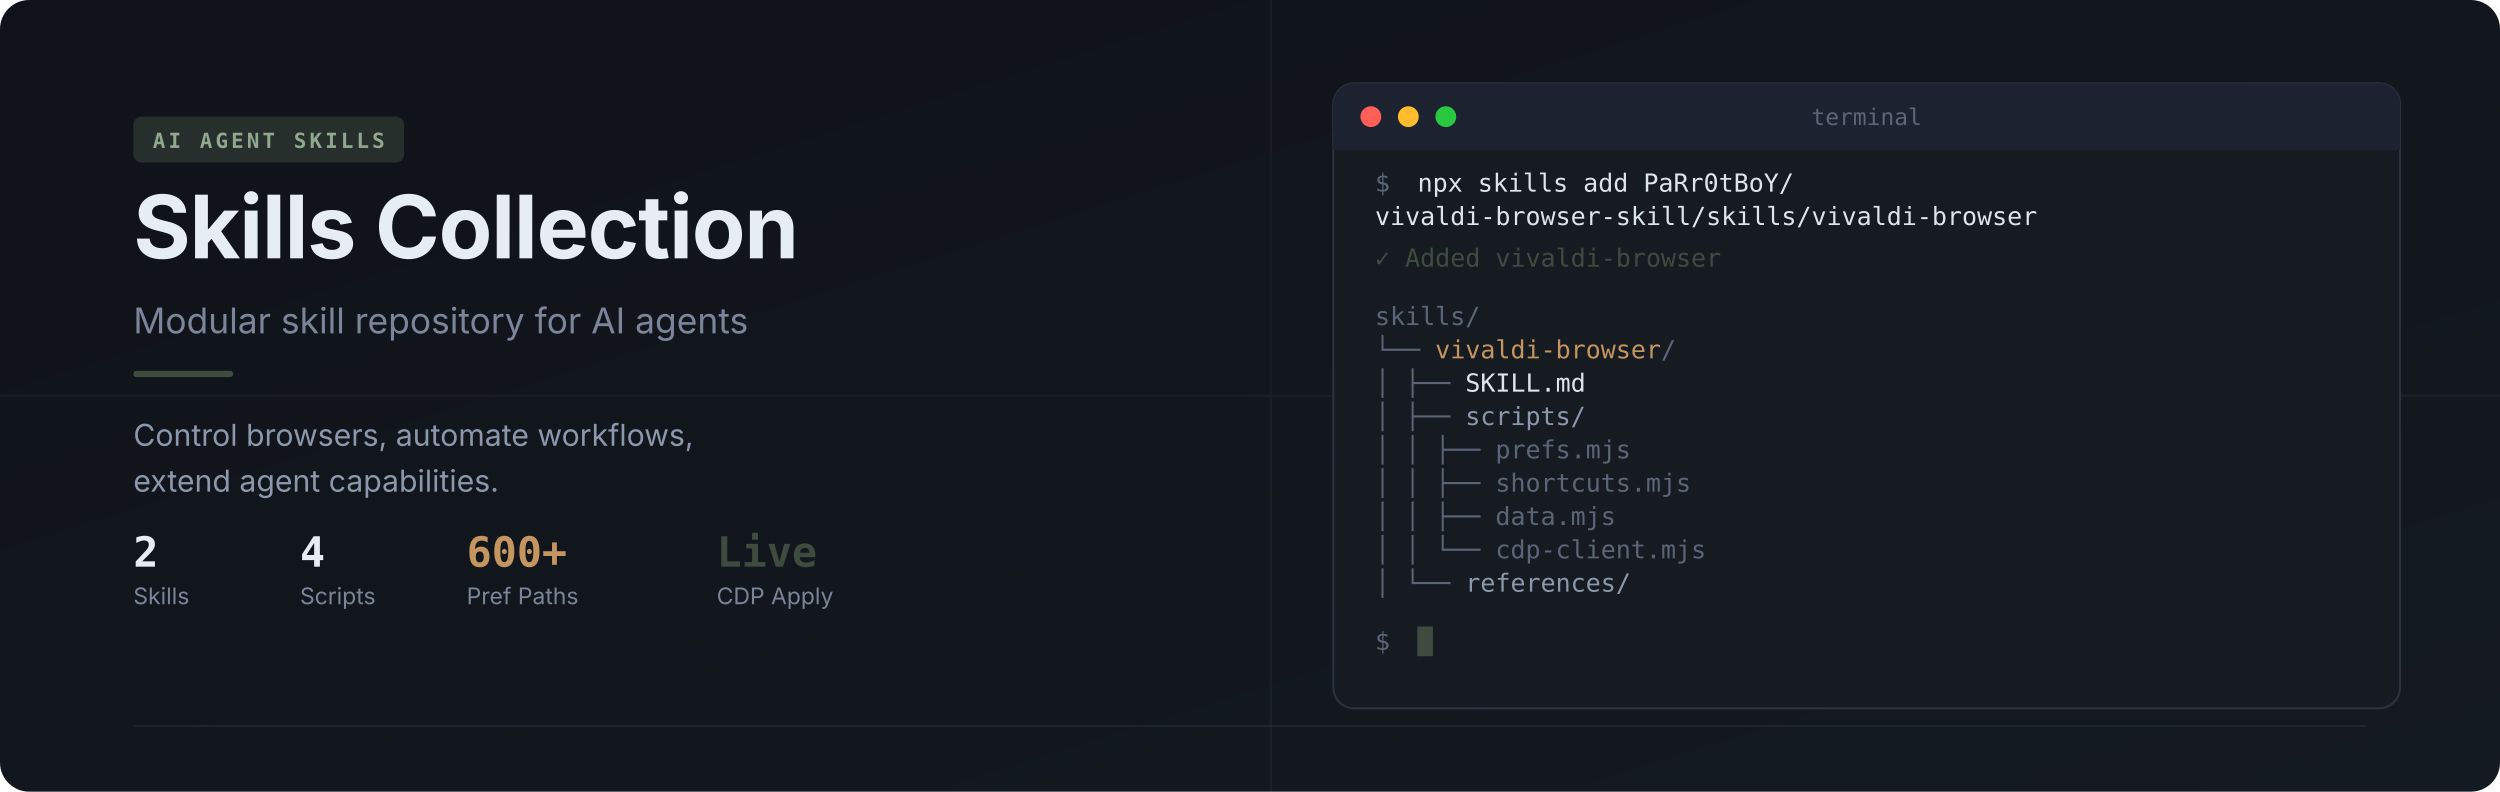
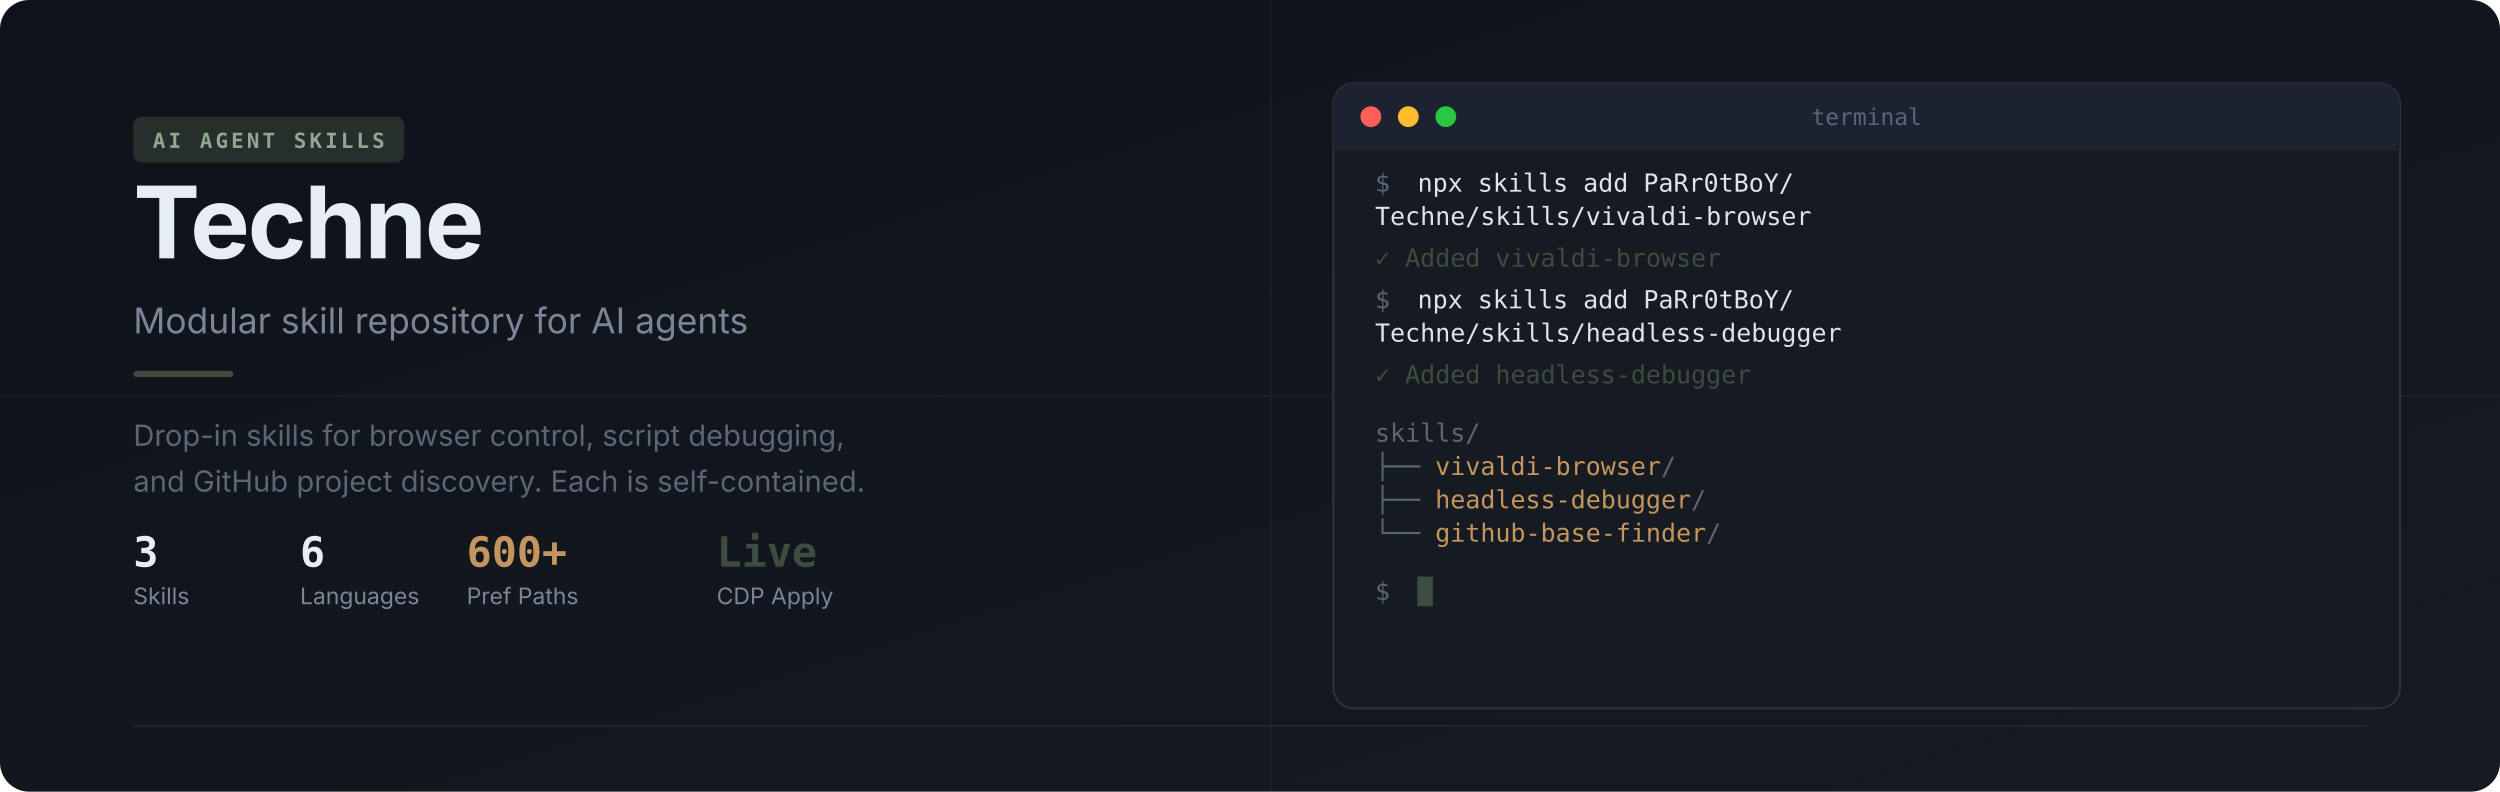
<svg xmlns="http://www.w3.org/2000/svg" width="1200" height="380" viewBox="0 0 1200 380" role="img" aria-labelledby="hero-title hero-desc">
  <defs>
    <linearGradient id="bg-grad" x1="0" y1="0" x2="1" y2="1">
      <stop offset="0%" stop-color="#0f1218" />
-       <stop offset="100%" stop-color="#141a22" />
+       <stop offset="100%" stop-color="#151a23" />
    </linearGradient>
    <clipPath id="term-clip">
      <rect x="640" y="40" width="512" height="300" rx="10" />
    </clipPath>
  </defs>
  <rect width="1200" height="380" rx="14" fill="url(#bg-grad)" />
  <g opacity="0.04" stroke="#dce4ec" stroke-width="1">
    <line x1="610" y1="0" x2="610" y2="380" />
    <line x1="0" y1="190" x2="1200" y2="190" />
  </g>
  <g transform="translate(64, 56)">
    <rect width="130" height="22" rx="4" fill="#3e4b3f" opacity="0.5" />
    <text x="65" y="15" text-anchor="middle" font-family="ui-monospace, SFMono-Regular, Menlo, monospace" font-size="10" font-weight="600" letter-spacing="1.5" fill="#8fa88f">AI AGENT SKILLS</text>
-     <text y="68" font-family="-apple-system, BlinkMacSystemFont, Segoe UI, sans-serif" font-size="42" font-weight="700" fill="#e6edf3" letter-spacing="-0.5">
-       Skills Collection
+     <text y="68" font-family="-apple-system, BlinkMacSystemFont, Segoe UI, sans-serif" font-size="48" font-weight="700" fill="#e6edf3" letter-spacing="-1">
+       Techne
    </text>
    <text y="104" font-family="-apple-system, BlinkMacSystemFont, Segoe UI, sans-serif" font-size="17" fill="#7a8599">
      Modular skill repository for AI agents
    </text>
    <rect y="122" width="48" height="3" rx="1.5" fill="#3e4b3f" />
-     <text y="158" font-family="-apple-system, BlinkMacSystemFont, Segoe UI, sans-serif" font-size="14.5" fill="#8b98ac">
-       Control browsers, automate workflows,
+     <text y="158" font-family="-apple-system, BlinkMacSystemFont, Segoe UI, sans-serif" font-size="14" fill="#5a6577">
+       Drop-in skills for browser control, script debugging,
    </text>
-     <text y="180" font-family="-apple-system, BlinkMacSystemFont, Segoe UI, sans-serif" font-size="14.5" fill="#8b98ac">
-       extend agent capabilities.
+     <text y="180" font-family="-apple-system, BlinkMacSystemFont, Segoe UI, sans-serif" font-size="14" fill="#5a6577">
+       and GitHub project discovery. Each is self-contained.
    </text>
    <g transform="translate(0, 216)">
      <g>
-         <text font-family="ui-monospace, SFMono-Regular, Menlo, monospace" font-size="20" font-weight="700" fill="#e6edf3">2</text>
+         <text font-family="ui-monospace, SFMono-Regular, Menlo, monospace" font-size="20" font-weight="700" fill="#e6edf3">3</text>
        <text x="0" y="18" font-family="-apple-system, BlinkMacSystemFont, Segoe UI, sans-serif" font-size="11" fill="#7a8599">Skills</text>
      </g>
      <g transform="translate(80, 0)">
-         <text font-family="ui-monospace, SFMono-Regular, Menlo, monospace" font-size="20" font-weight="700" fill="#e6edf3">4</text>
-         <text x="0" y="18" font-family="-apple-system, BlinkMacSystemFont, Segoe UI, sans-serif" font-size="11" fill="#7a8599">Scripts</text>
+         <text font-family="ui-monospace, SFMono-Regular, Menlo, monospace" font-size="20" font-weight="700" fill="#e6edf3">6</text>
+         <text x="0" y="18" font-family="-apple-system, BlinkMacSystemFont, Segoe UI, sans-serif" font-size="11" fill="#7a8599">Languages</text>
      </g>
      <g transform="translate(160, 0)">
        <text font-family="ui-monospace, SFMono-Regular, Menlo, monospace" font-size="20" font-weight="700" fill="#c4955e">600+</text>
        <text x="0" y="18" font-family="-apple-system, BlinkMacSystemFont, Segoe UI, sans-serif" font-size="11" fill="#7a8599">Pref Paths</text>
      </g>
      <g transform="translate(280, 0)">
        <text font-family="ui-monospace, SFMono-Regular, Menlo, monospace" font-size="20" font-weight="700" fill="#3e4b3f">Live</text>
        <text x="0" y="18" font-family="-apple-system, BlinkMacSystemFont, Segoe UI, sans-serif" font-size="11" fill="#7a8599">CDP Apply</text>
      </g>
    </g>
  </g>
  <g transform="translate(640, 40)">
    <rect width="512" height="300" rx="10" fill="#161b22" stroke="#2a3140" stroke-width="1" />
    <rect width="512" height="32" rx="10" fill="#1c2230" />
    <rect y="10" width="512" height="22" fill="#1c2230" />
    <circle cx="18" cy="16" r="5" fill="#ff5f57" />
    <circle cx="36" cy="16" r="5" fill="#febc2e" />
    <circle cx="54" cy="16" r="5" fill="#28c840" />
    <text x="256" y="20" text-anchor="middle" font-family="ui-monospace, SFMono-Regular, Menlo, monospace" font-size="11" fill="#5a6577">terminal</text>
    <g transform="translate(20, 52)">
      <text font-family="ui-monospace, SFMono-Regular, Menlo, monospace" font-size="12" fill="#3e4b3f">
        <tspan fill="#5a6577">$</tspan>
        <tspan fill="#dce4ec" dx="6">npx skills add PaRr0tBoY/</tspan>
      </text>
      <text y="16" font-family="ui-monospace, SFMono-Regular, Menlo, monospace" font-size="12" fill="#dce4ec">
-         vivaldi-browser-skill/skills/vivaldi-browser
+         Techne/skills/vivaldi-browser
      </text>
      <text y="36" font-family="ui-monospace, SFMono-Regular, Menlo, monospace" font-size="12" fill="#3e4b3f">
        ✓ Added vivaldi-browser
      </text>
-       <text y="64" font-family="ui-monospace, SFMono-Regular, Menlo, monospace" font-size="12" fill="#5a6577">
+       <text y="56" font-family="ui-monospace, SFMono-Regular, Menlo, monospace" font-size="12" fill="#5a6577">
+         <tspan fill="#5a6577">$</tspan>
+         <tspan fill="#dce4ec" dx="6">npx skills add PaRr0tBoY/</tspan>
+       </text>
+       <text y="72" font-family="ui-monospace, SFMono-Regular, Menlo, monospace" font-size="12" fill="#dce4ec">
+         Techne/skills/headless-debugger
+       </text>
+       <text y="92" font-family="ui-monospace, SFMono-Regular, Menlo, monospace" font-size="12" fill="#3e4b3f">
+         ✓ Added headless-debugger
+       </text>
+       <text y="120" font-family="ui-monospace, SFMono-Regular, Menlo, monospace" font-size="12" fill="#5a6577">
        skills/
      </text>
-       <text y="80" font-family="ui-monospace, SFMono-Regular, Menlo, monospace" font-size="12" fill="#5a6577">
-         └── <tspan fill="#c4955e">vivaldi-browser</tspan>/
+       <text y="136" font-family="ui-monospace, SFMono-Regular, Menlo, monospace" font-size="12" fill="#5a6577">
+         ├── <tspan fill="#c4955e">vivaldi-browser</tspan>/
      </text>
-       <text y="96" font-family="ui-monospace, SFMono-Regular, Menlo, monospace" font-size="12" fill="#5a6577">
-         │   ├── <tspan fill="#dce4ec">SKILL.md</tspan>
+       <text y="152" font-family="ui-monospace, SFMono-Regular, Menlo, monospace" font-size="12" fill="#5a6577">
+         ├── <tspan fill="#c4955e">headless-debugger</tspan>/
      </text>
-       <text y="112" font-family="ui-monospace, SFMono-Regular, Menlo, monospace" font-size="12" fill="#5a6577">
-         │   ├── <tspan fill="#8b98ac">scripts/</tspan>
+       <text y="168" font-family="ui-monospace, SFMono-Regular, Menlo, monospace" font-size="12" fill="#5a6577">
+         └── <tspan fill="#c4955e">github-base-finder</tspan>/
      </text>
-       <text y="128" font-family="ui-monospace, SFMono-Regular, Menlo, monospace" font-size="12" fill="#5a6577">
-         │   │   ├── prefs.mjs
-       </text>
-       <text y="144" font-family="ui-monospace, SFMono-Regular, Menlo, monospace" font-size="12" fill="#5a6577">
-         │   │   ├── shortcuts.mjs
-       </text>
-       <text y="160" font-family="ui-monospace, SFMono-Regular, Menlo, monospace" font-size="12" fill="#5a6577">
-         │   │   ├── data.mjs
-       </text>
-       <text y="176" font-family="ui-monospace, SFMono-Regular, Menlo, monospace" font-size="12" fill="#5a6577">
-         │   │   └── cdp-client.mjs
-       </text>
-       <text y="192" font-family="ui-monospace, SFMono-Regular, Menlo, monospace" font-size="12" fill="#5a6577">
-         │   └── <tspan fill="#8b98ac">references/</tspan>
-       </text>
-       <text y="220" font-family="ui-monospace, SFMono-Regular, Menlo, monospace" font-size="12" fill="#5a6577">
+       <text y="196" font-family="ui-monospace, SFMono-Regular, Menlo, monospace" font-size="12" fill="#5a6577">
        <tspan fill="#5a6577">$</tspan>
        <tspan fill="#3e4b3f" dx="6">█</tspan>
      </text>
    </g>
  </g>
  <rect x="64" y="348" width="1072" height="1" rx="0.5" fill="#2a3140" opacity="0.5" />
</svg>
